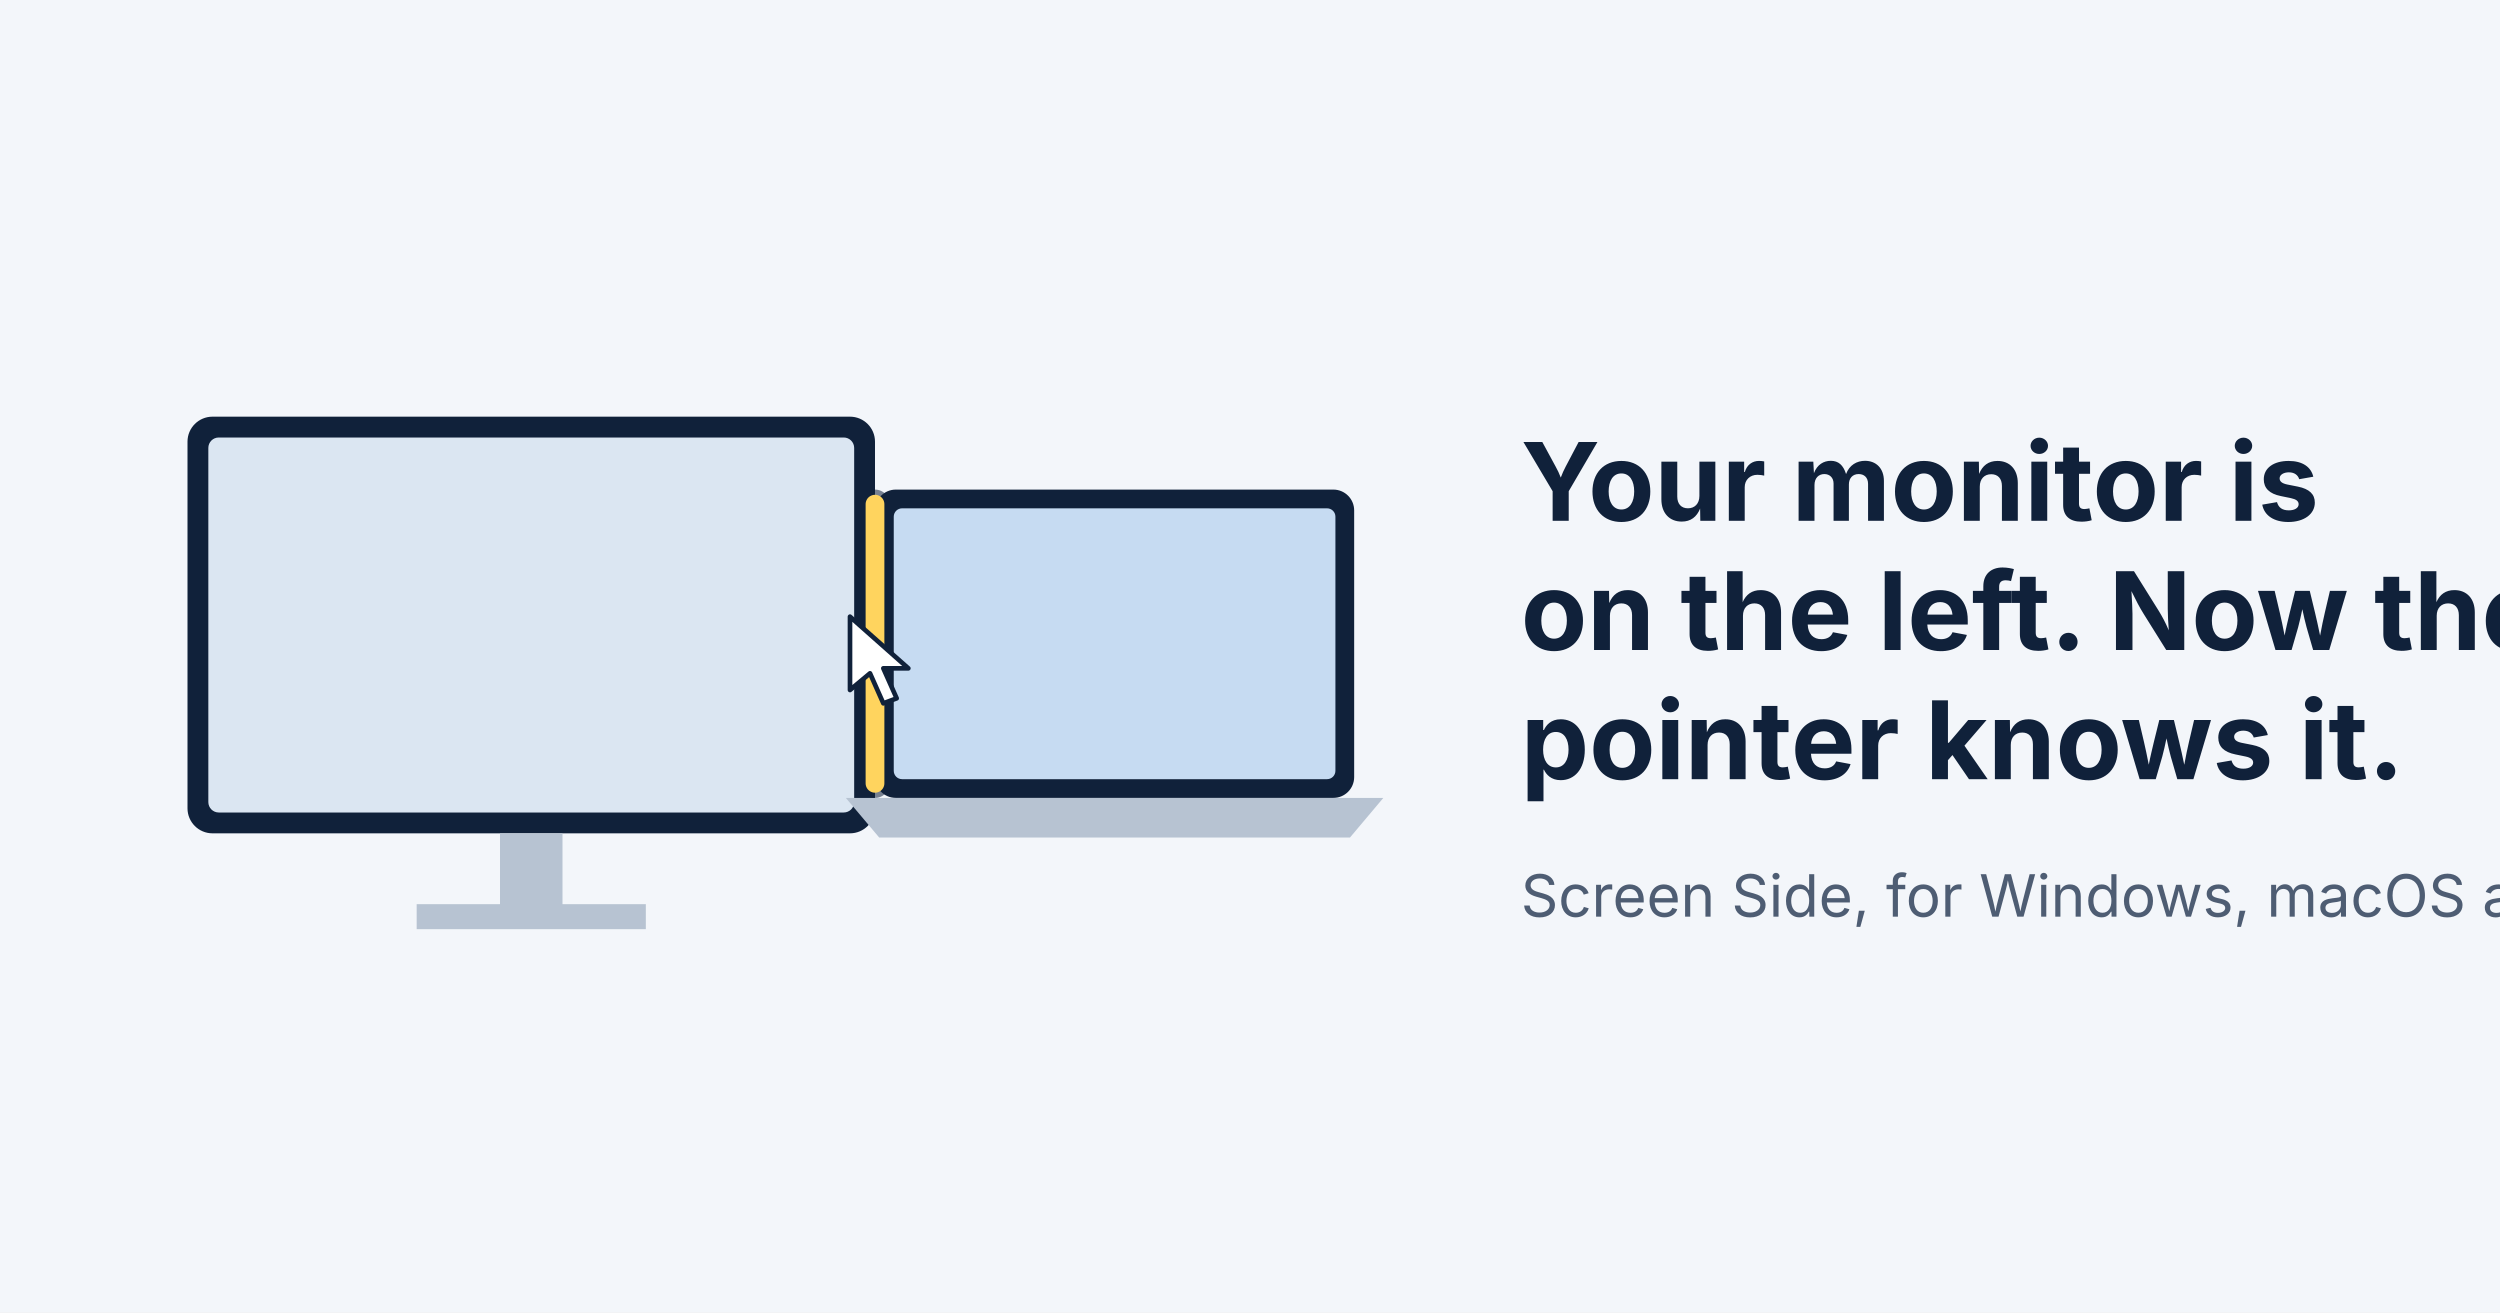
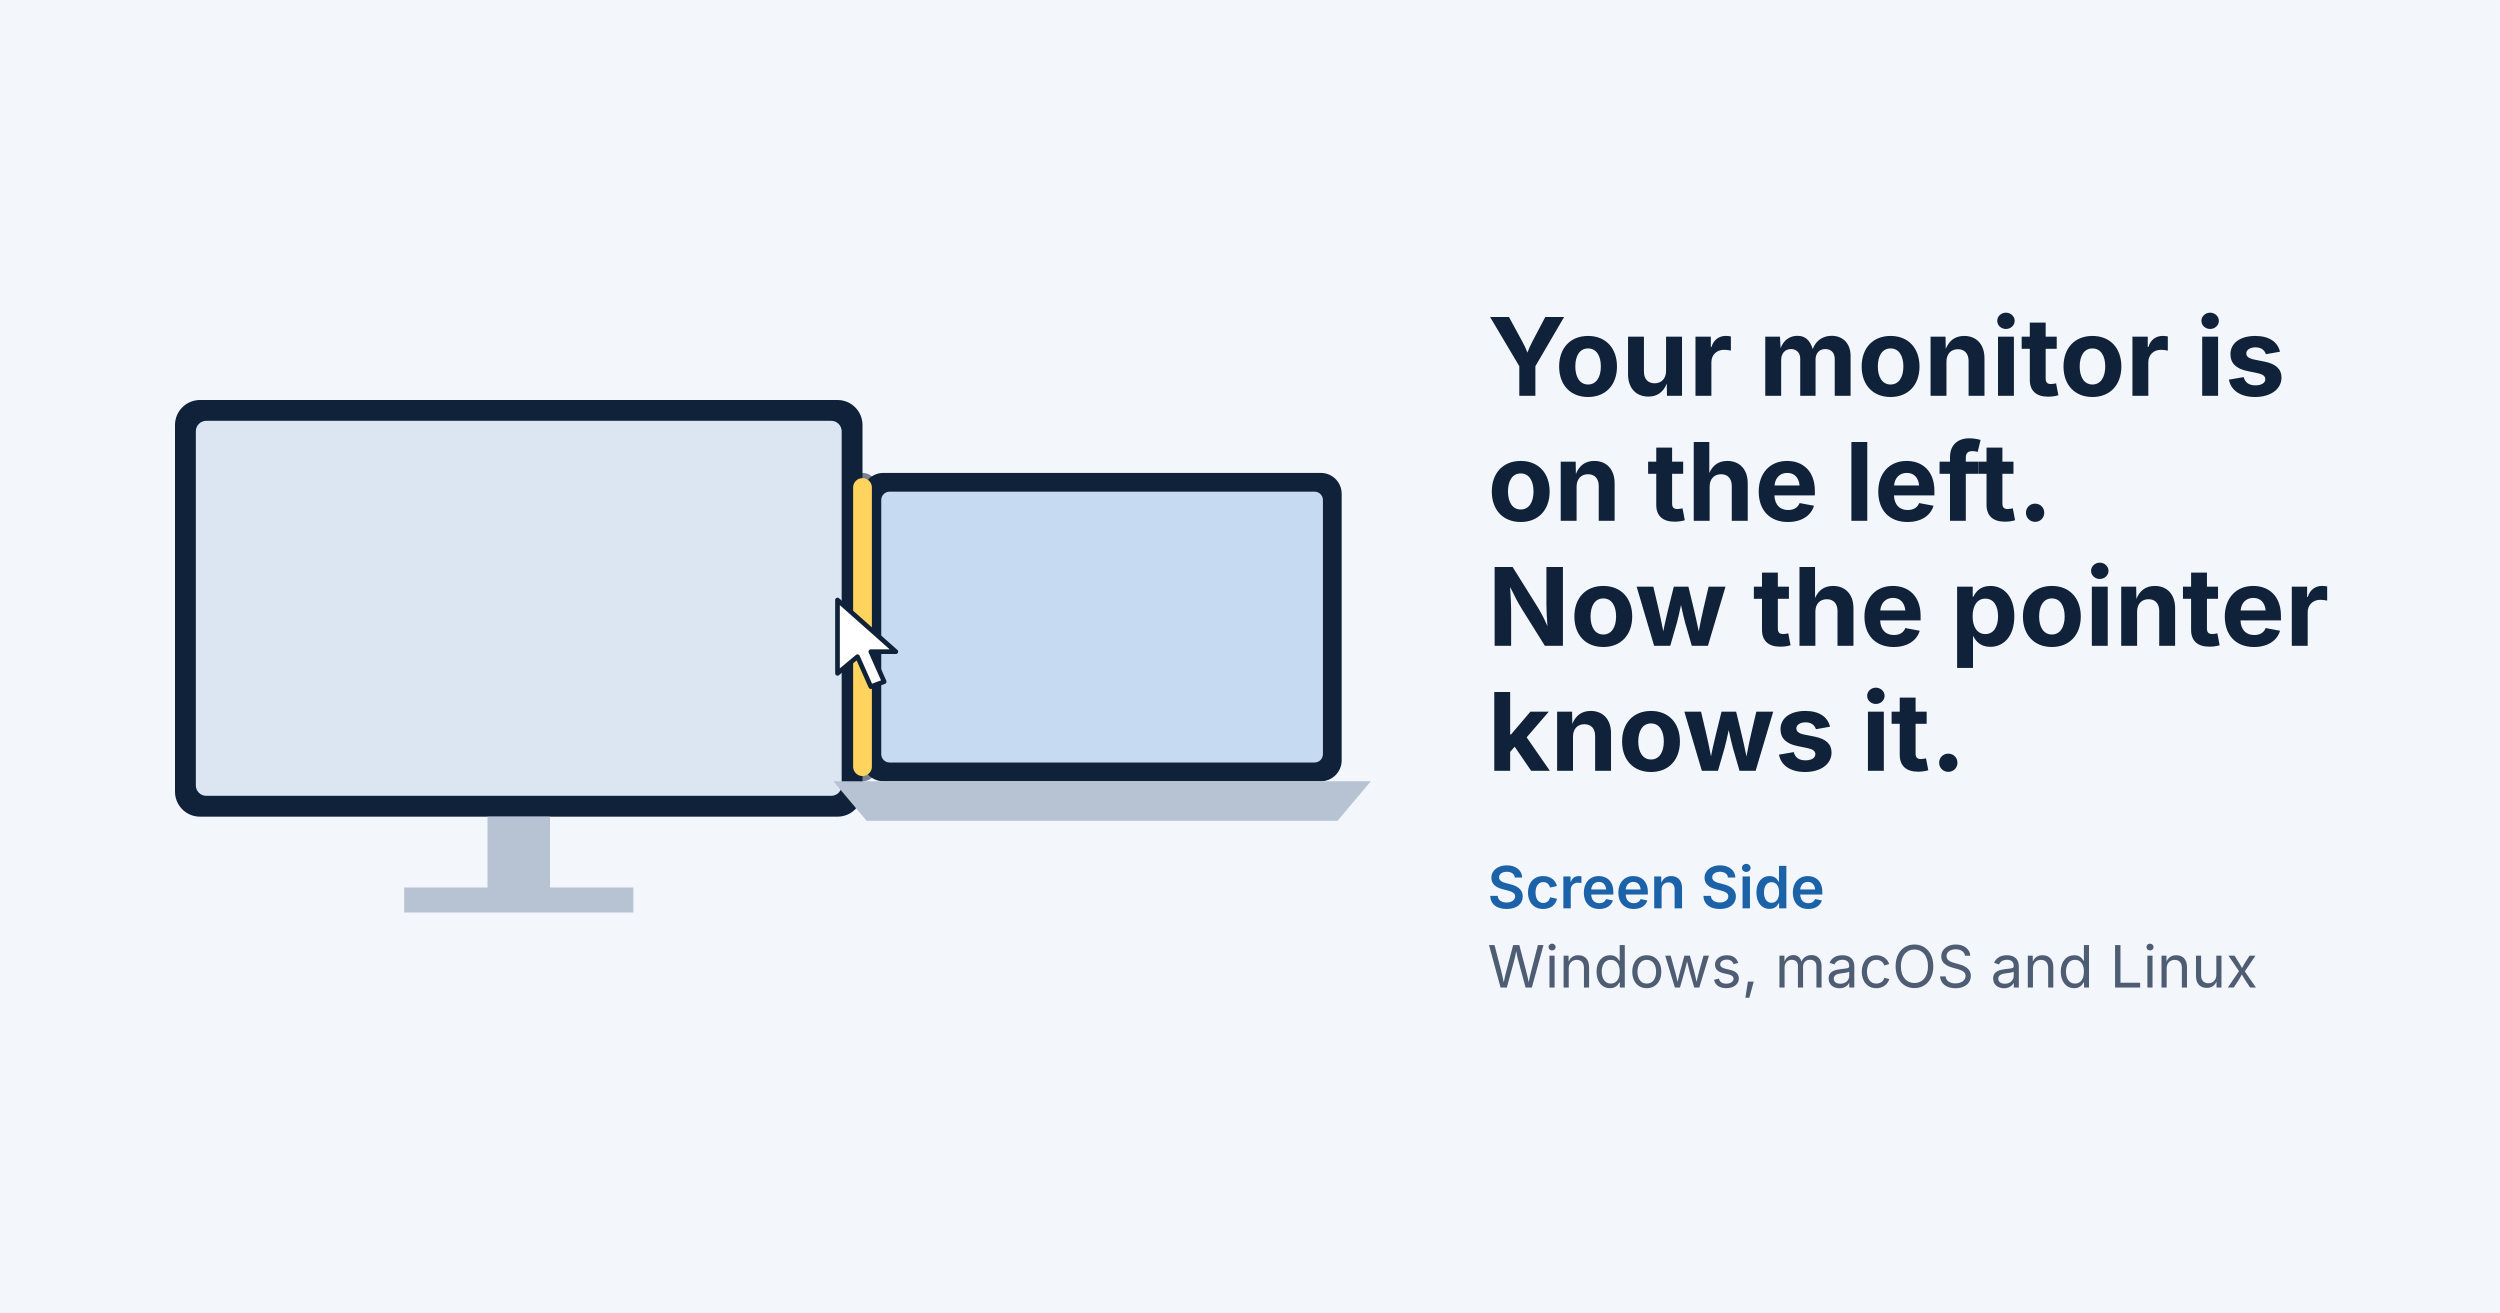
<svg xmlns="http://www.w3.org/2000/svg" width="1200" height="630" viewBox="0 0 1200 630">
  <rect width="1200" height="630" fill="#f3f6fa" />
-   <g transform="translate(90 200)">
+   <g transform="translate(84 192)">
    <rect width="330" height="200" rx="12" fill="#10213a" />
    <rect x="10" y="10" width="310" height="180" rx="5" fill="#dbe6f2" />
    <path d="M150 200 h30 v34 h40 v12 h-110 v-12 h40 z" fill="#b7c3d2" />
    <rect x="330" y="35" width="230" height="148" rx="10" fill="#10213a" />
    <rect x="339" y="44" width="212" height="130" rx="4" fill="#c6dbf2" />
    <path d="M316 183 H574 L558 202 H332 Z" fill="#b7c3d2" />
    <line x1="330" y1="42" x2="330" y2="176" stroke="#10213a" stroke-width="14" stroke-linecap="round" opacity="0.55" />
    <line x1="330" y1="42" x2="330" y2="176" stroke="#ffd45e" stroke-width="9" stroke-linecap="round" />
    <path transform="translate(318 96) scale(1.6)" d="M0 0 L0 22 L6 17 L10 26 L14 24.5 L10 15.5 L17.5 15.5 Z" fill="#fff" stroke="#10213a" stroke-width="1.4" stroke-linejoin="round" />
  </g>
-   <text x="730" y="250" font-family="Inter, 'Noto Sans', 'DejaVu Sans', sans-serif" font-size="52" font-weight="750" fill="#10213a">Your monitor is</text>
-   <text x="730" y="312" font-family="Inter, 'Noto Sans', 'DejaVu Sans', sans-serif" font-size="52" font-weight="750" fill="#10213a">on the left. Now the</text>
-   <text x="730" y="374" font-family="Inter, 'Noto Sans', 'DejaVu Sans', sans-serif" font-size="52" font-weight="750" fill="#10213a">pointer knows it.</text>
-   <text x="730" y="440" font-family="Inter, 'Noto Sans', 'DejaVu Sans', sans-serif" font-size="28" fill="#4e5d73">Screen Side, for Windows, macOS and Linux</text>
+   <text x="714" y="190" font-family="Inter, 'Noto Sans', 'DejaVu Sans', sans-serif" font-size="52" font-weight="700" fill="#10213a">Your monitor is</text>
+   <text x="714" y="250" font-family="Inter, 'Noto Sans', 'DejaVu Sans', sans-serif" font-size="52" font-weight="700" fill="#10213a">on the left.</text>
+   <text x="714" y="310" font-family="Inter, 'Noto Sans', 'DejaVu Sans', sans-serif" font-size="52" font-weight="700" fill="#10213a">Now the pointer</text>
+   <text x="714" y="370" font-family="Inter, 'Noto Sans', 'DejaVu Sans', sans-serif" font-size="52" font-weight="700" fill="#10213a">knows it.</text>
+   <text x="714" y="436" font-family="Inter, 'Noto Sans', 'DejaVu Sans', sans-serif" font-size="28" font-weight="600" fill="#1c62a8">Screen Side</text>
+   <text x="714" y="474" font-family="Inter, 'Noto Sans', 'DejaVu Sans', sans-serif" font-size="28" fill="#4e5d73">Windows, macOS and Linux</text>
</svg>
